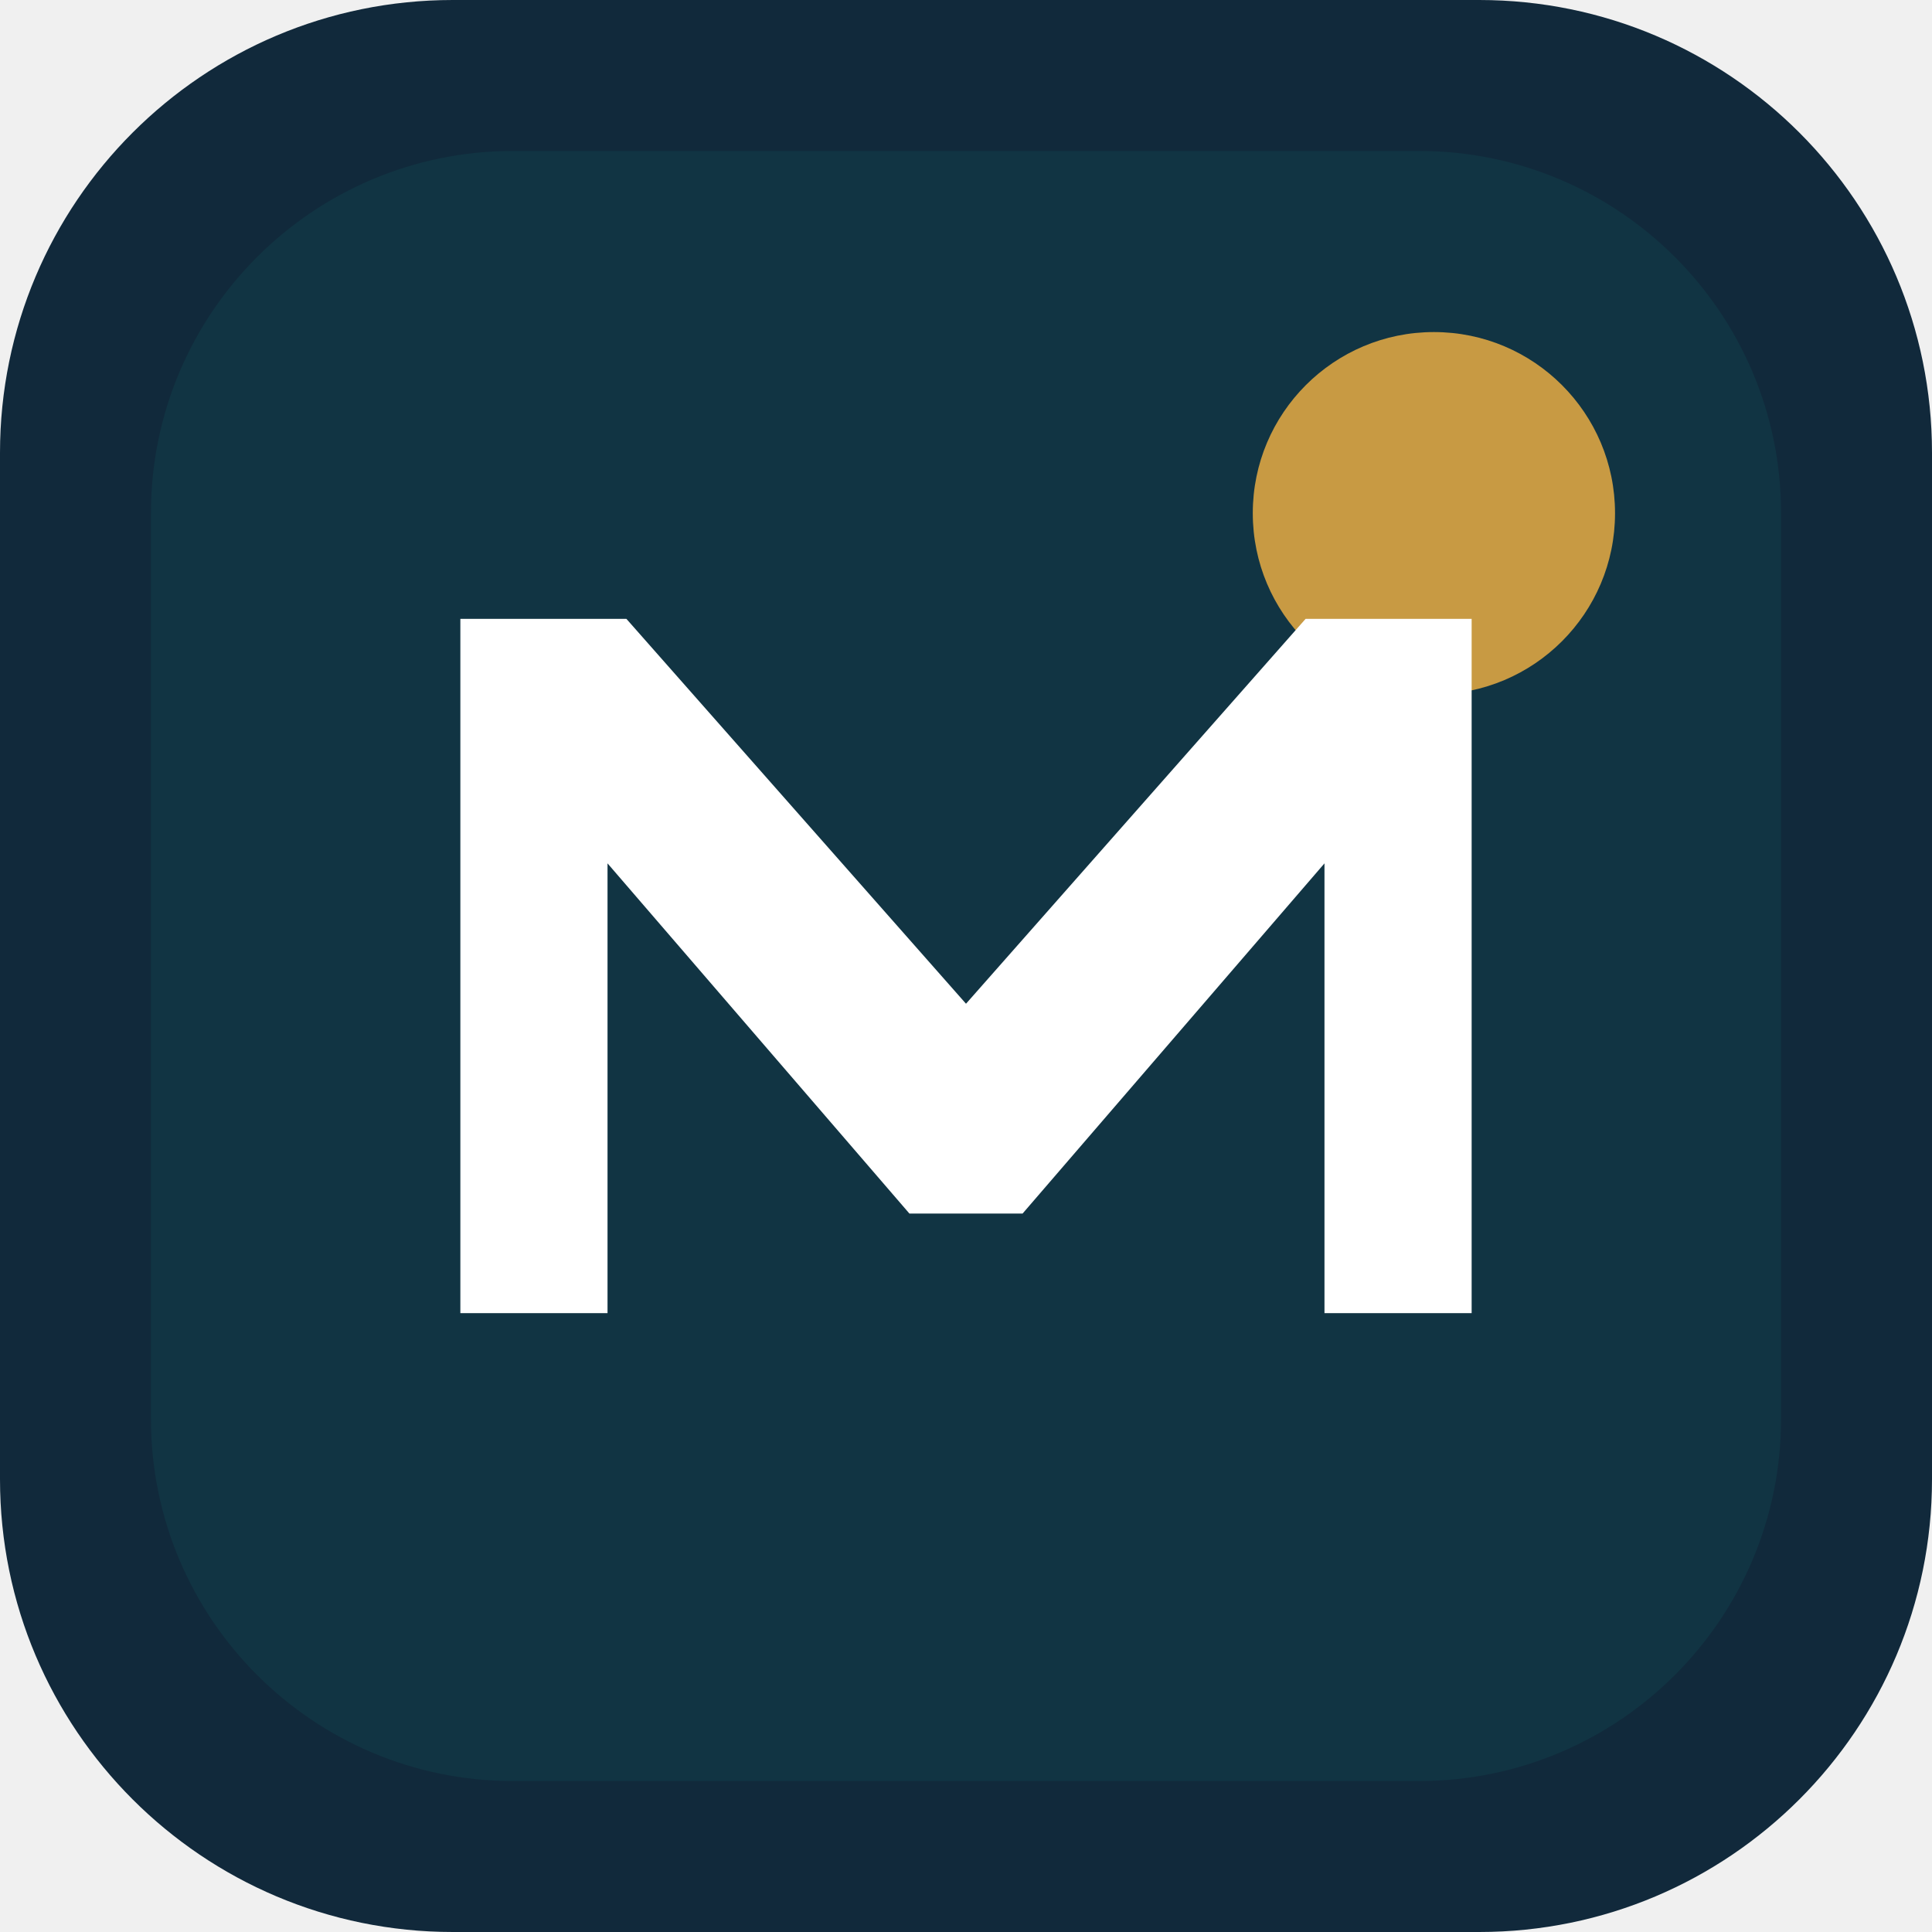
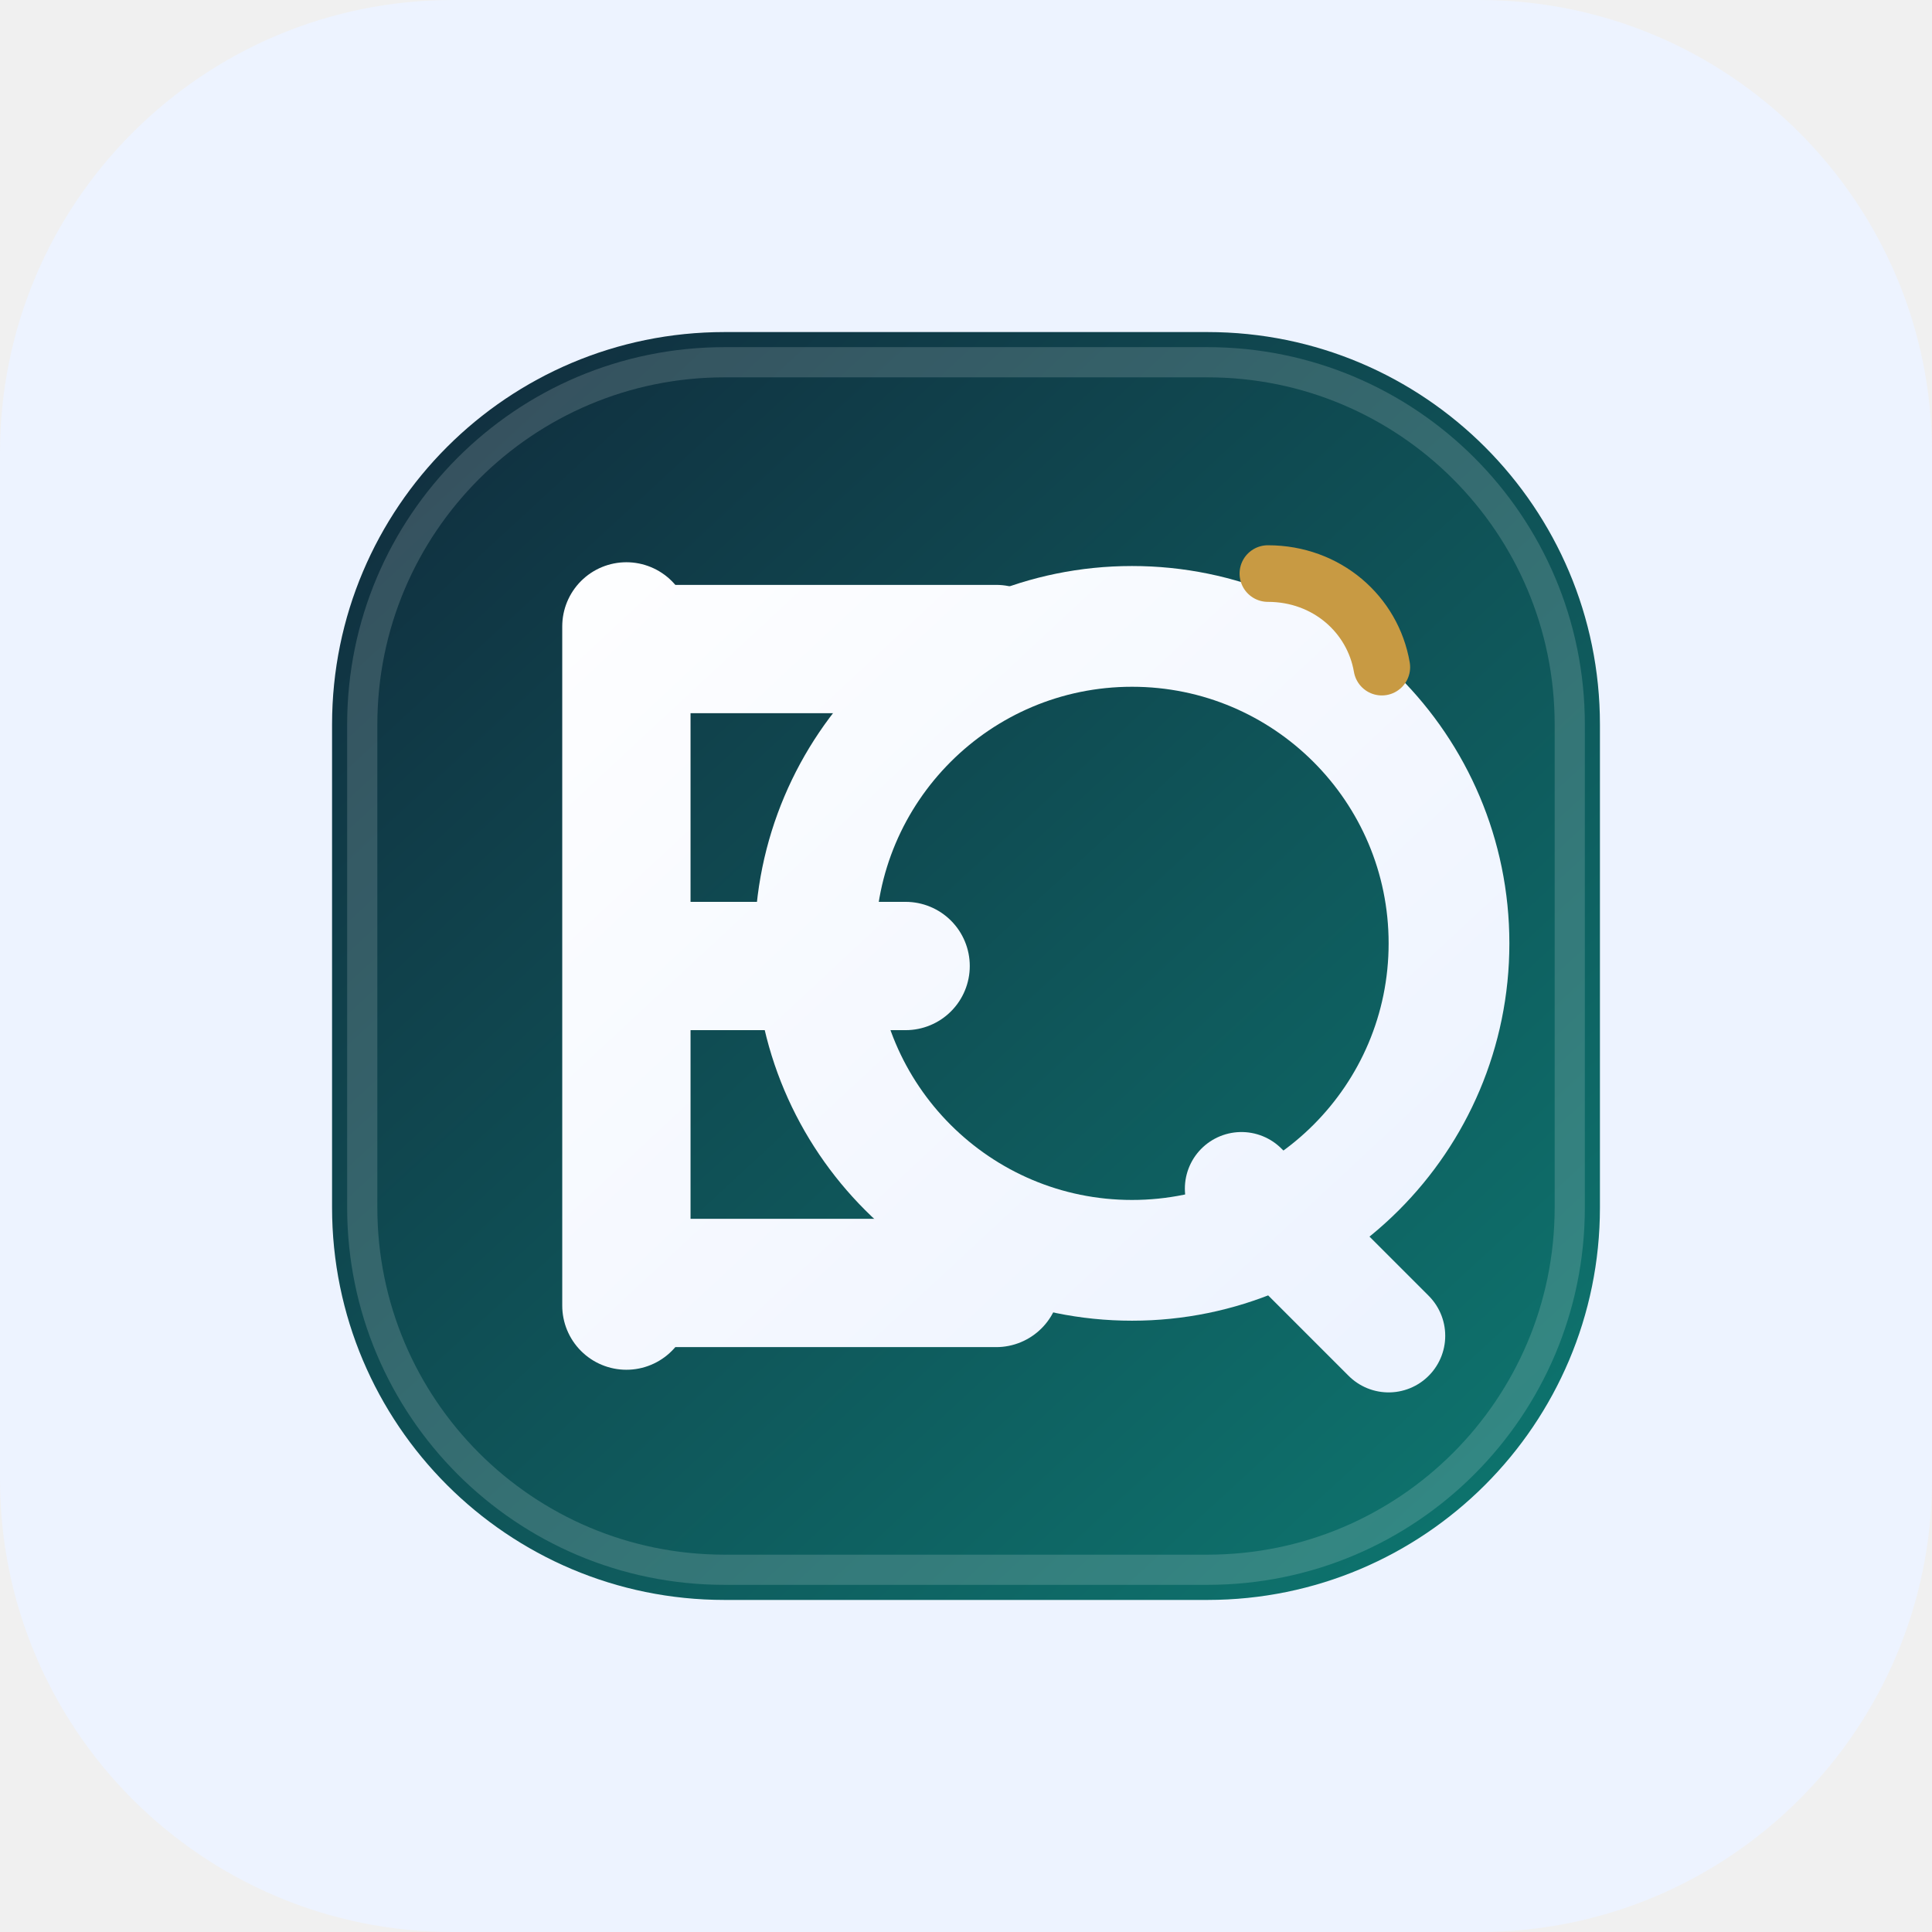
- <svg xmlns="http://www.w3.org/2000/svg" width="512" height="512" viewBox="0 0 512 512" role="img" aria-label="MD">
-   <rect width="512" height="512" rx="120" fill="#11293b" />
-   <rect x="40" y="40" width="432" height="432" rx="96" fill="#0d7a72" opacity="0.14" />
-   <circle cx="380" cy="136" r="48" fill="#c89a43" />
-   <path d="M122 348V164h44l90 102 90-102h44v184h-39V228.8l-80 92.8h-30L161 228.8V348Z" fill="#ffffff" />
+ <svg xmlns="http://www.w3.org/2000/svg" width="512" height="512" viewBox="0 0 512 512" role="img" aria-label="EDUQUEST">
+   <defs>
+     <linearGradient id="eduquestBg512" x1="92" y1="78" x2="420" y2="434" gradientUnits="userSpaceOnUse">
+       <stop stop-color="#11293b" />
+       <stop offset="1" stop-color="#0d7a72" />
+     </linearGradient>
+     <linearGradient id="eduquestInk512" x1="150" y1="124" x2="366" y2="356" gradientUnits="userSpaceOnUse">
+       <stop stop-color="#ffffff" />
+       <stop offset="1" stop-color="#edf3ff" />
+     </linearGradient>
+   </defs>
+   <rect width="512" height="512" rx="120" fill="#edf3ff" />
+   <rect x="88" y="88" width="336" height="336" rx="104" fill="url(#eduquestBg512)" />
+   <rect x="96" y="96" width="320" height="320" rx="96" fill="none" stroke="rgba(255,255,255,0.16)" stroke-width="8" />
+   <path d="M166 166v180" stroke="url(#eduquestInk512)" stroke-width="34" stroke-linecap="round" />
+   <path d="M168 172h96" stroke="url(#eduquestInk512)" stroke-width="34" stroke-linecap="round" />
+   <path d="M168 256h72" stroke="url(#eduquestInk512)" stroke-width="34" stroke-linecap="round" />
+   <path d="M168 340h96" stroke="url(#eduquestInk512)" stroke-width="34" stroke-linecap="round" />
+   <path d="M300 166a84 84 0 1 0 0 168 84 84 0 0 0 0-168Z" fill="none" stroke="url(#eduquestInk512)" stroke-width="32" stroke-linecap="round" stroke-linejoin="round" />
+   <path d="M329 315 368 354" stroke="url(#eduquestInk512)" stroke-width="30" stroke-linecap="round" />
+   <path d="M336 152c15.6 0 27.8 10.8 30.2 24.8" stroke="#c89a43" stroke-width="15" stroke-linecap="round" />
</svg>
